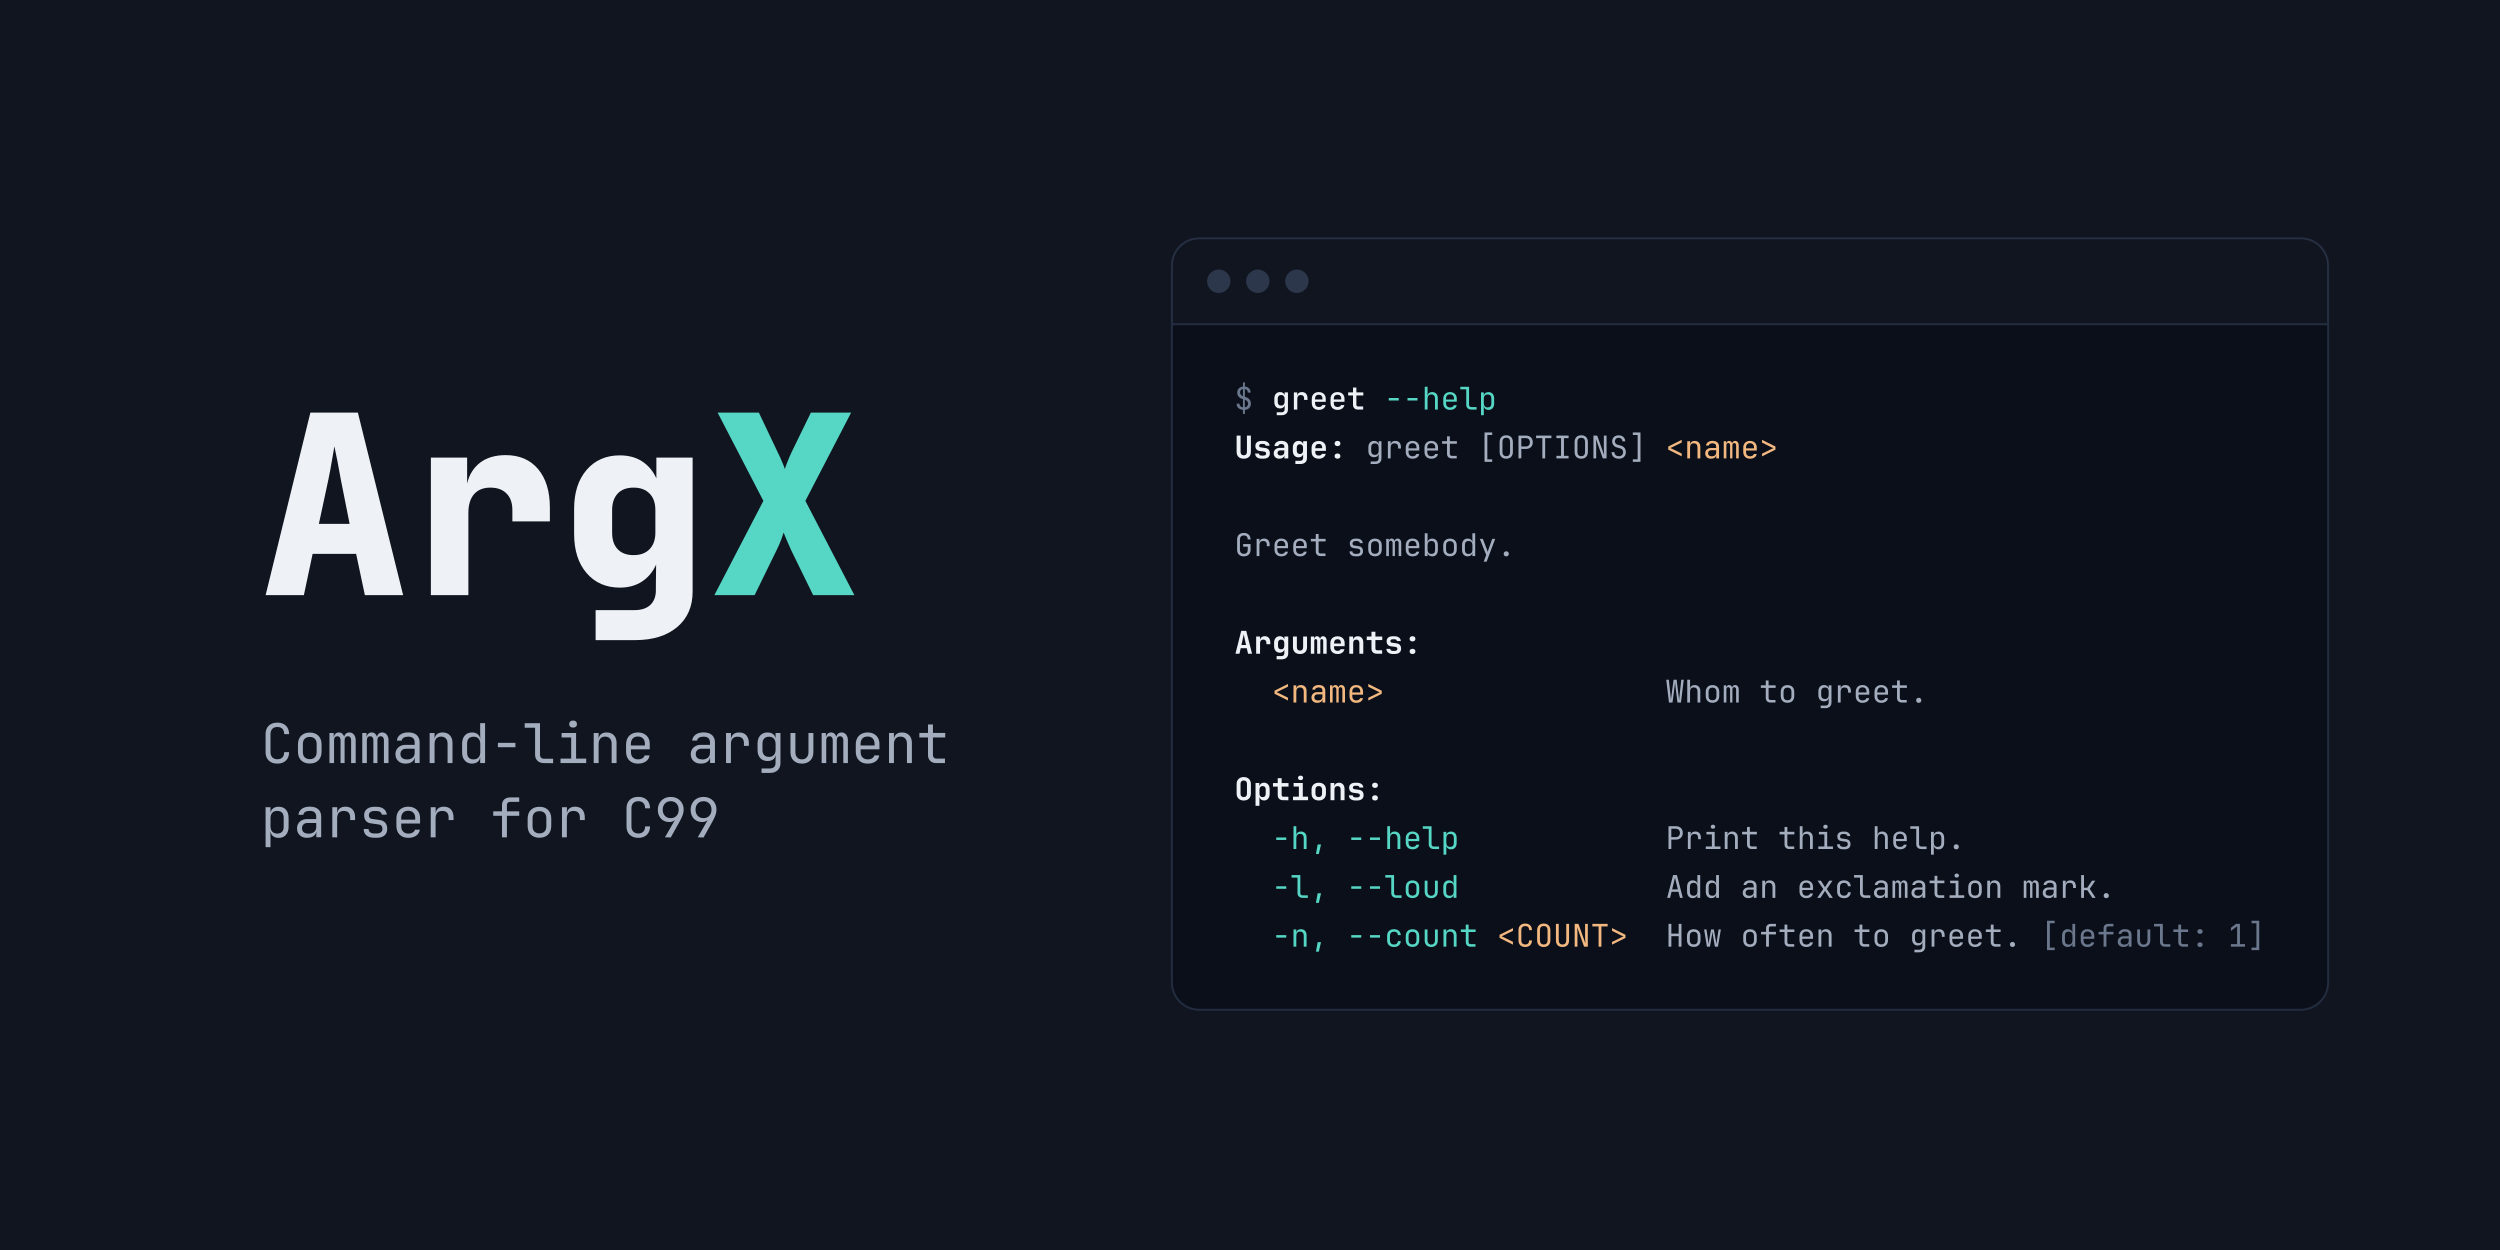
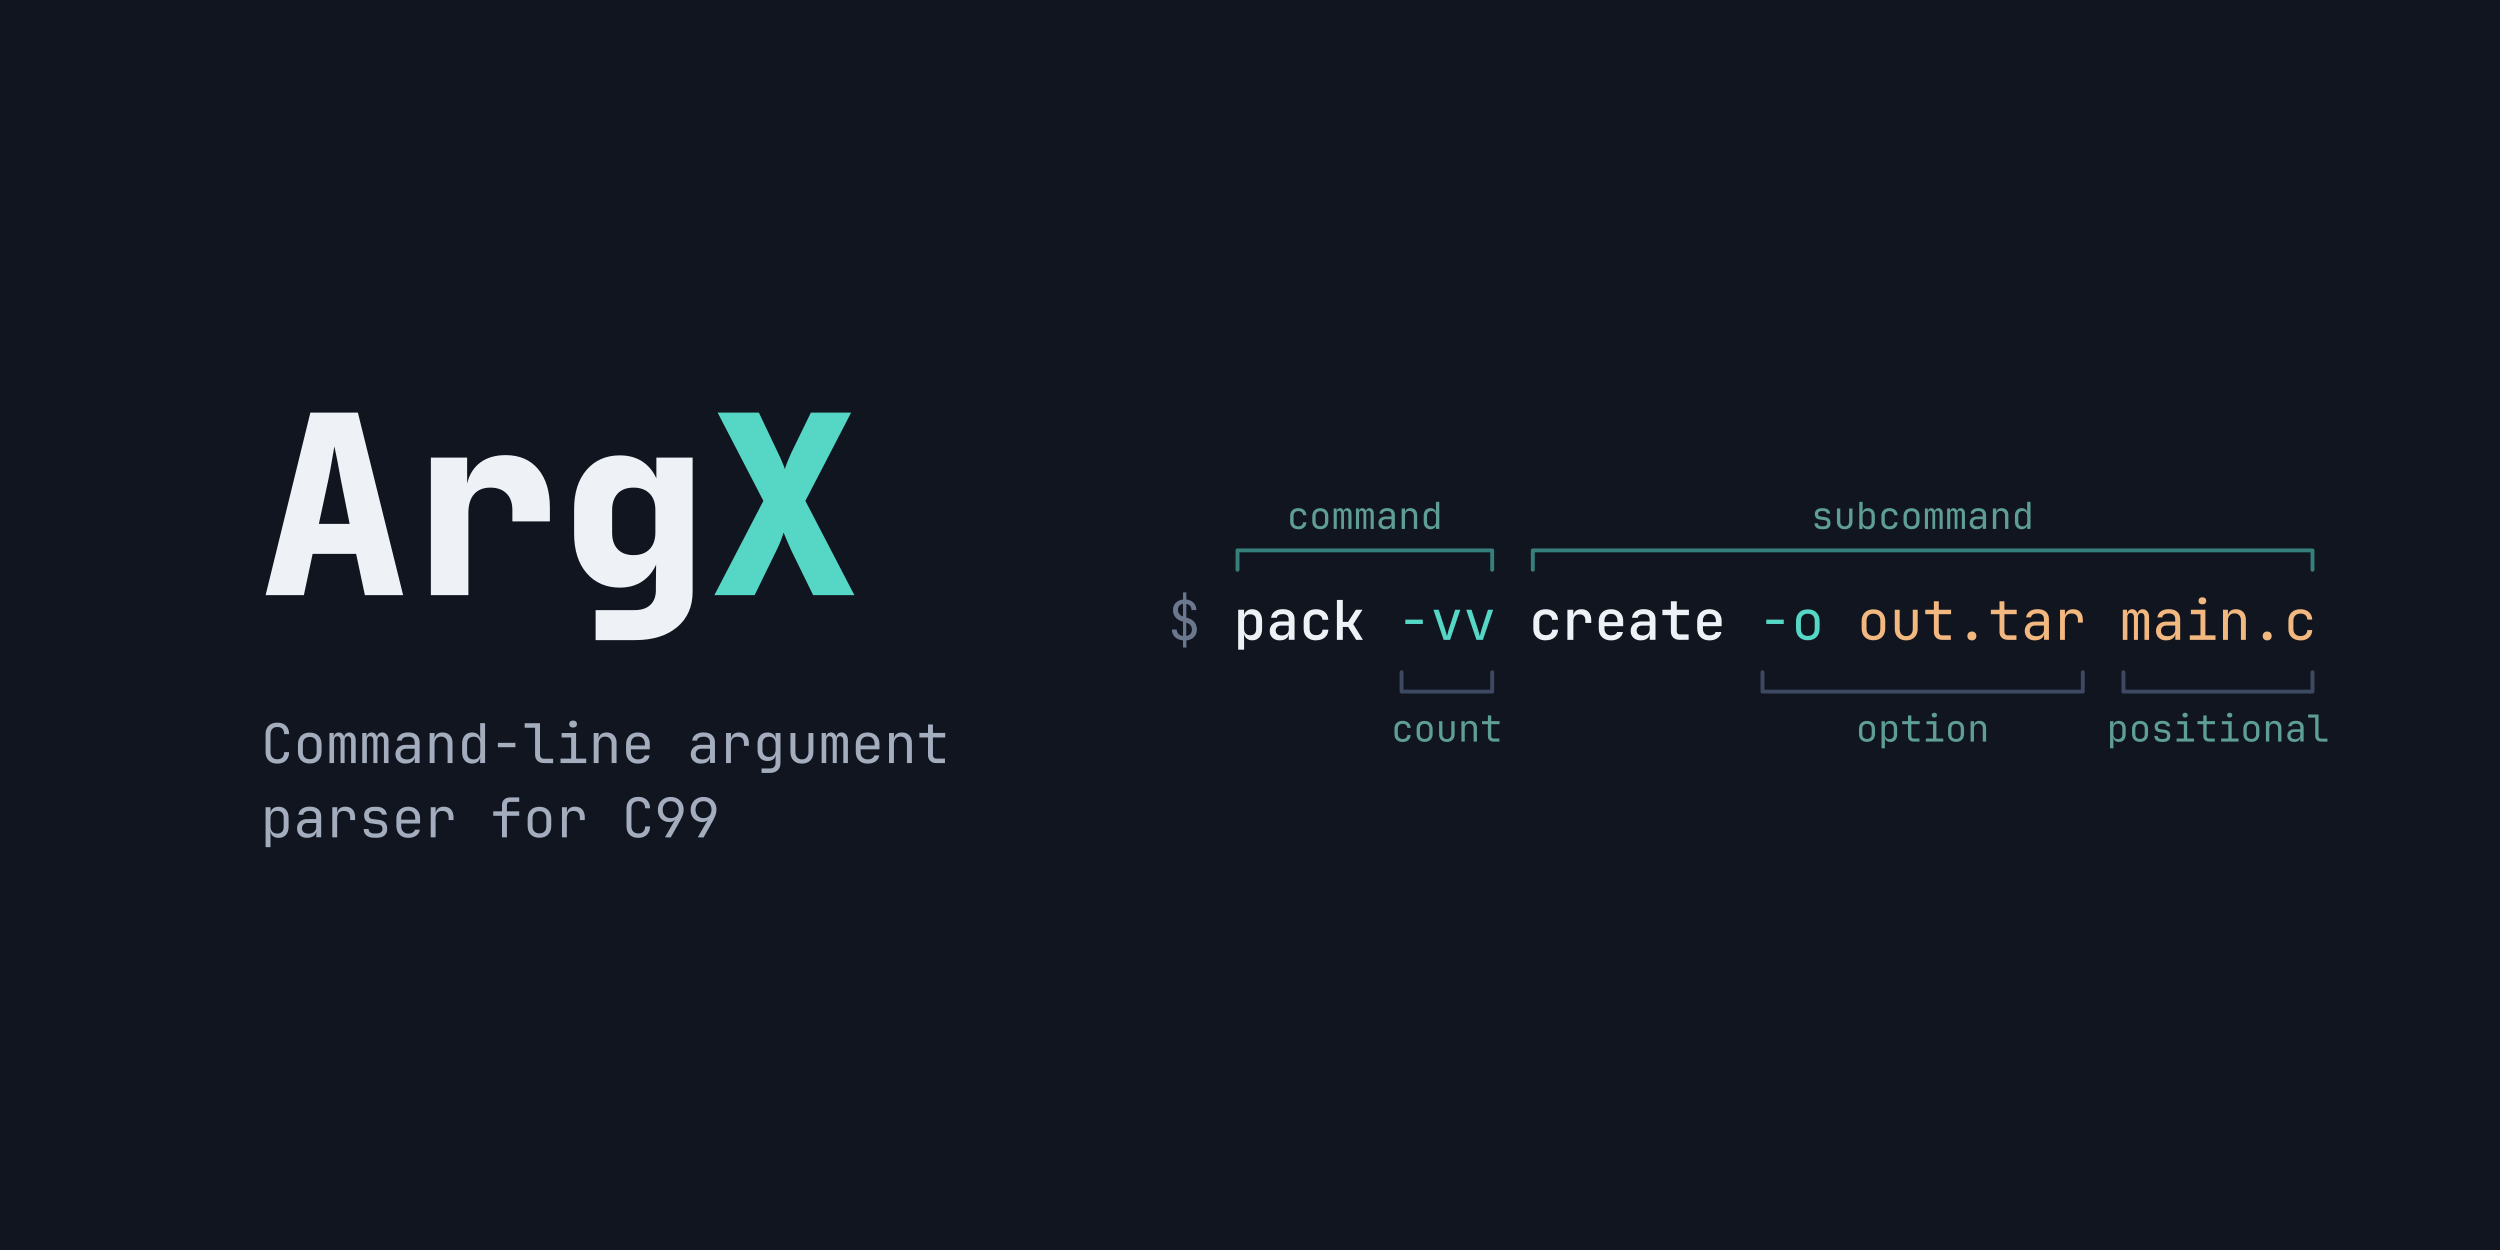
<svg xmlns="http://www.w3.org/2000/svg" width="1280" height="640" viewBox="0 0 1280 640" role="img" aria-labelledby="title desc">
  <defs>
    <path id="g0" d="m25 0l179 730l190 0l181-730l-153 0l-35 165l-174 0l-35-165zm213 285l123 0l-35 176q-7 38-14 76q-8 38-12 58q-4-21-10-58q-6-37-14-75z" />
    <path id="g1" d="m86 0l0 550l145 0l0-104q12 53 52 84q40 30 102 30q83 0 130-56q47-56 47-154l0-55l-150 0l0 45q0 43-23 66q-23 24-65 24q-42 0-65-26q-23-26-23-76l0-328z" />
    <path id="g2" d="m145-180l0 120l155 0q42 0 64 21q22 21 22 58l0 21l1 82q-20-44-57-68q-37-24-88-24q-83 0-133 58q-50 58-50 157l0 100q0 98 50 156q50 58 133 58q52 0 89-24q37-24 57-68l0 83l145 0l0-536q0-90-62-142q-62-52-168-52zm152 340q41 0 64 24q23 24 23 66l0 90q0 43-23 66q-23 24-64 24q-42 0-64-24q-22-24-22-66l0-90q0-43 22-66q22-24 64-24z" />
    <path id="g3" d="m20 0l196 377l-183 353l165 0l76-160q11-22 18-40q8-18 10-26q2 8 9 26q7 18 17 40l78 160l161 0l-183-353l196-377l-165 0l-88 180q-10 22-18 41q-8 19-12 29q-3-10-10-29q-7-19-18-41l-88-180z" />
    <path id="g4" d="m308-10q-100 0-158 56q-58 56-58 154l0 330q0 98 58 154q58 56 158 56q98 0 156-56q58-56 58-154l-90 0q0 62-32 96q-32 34-92 34q-59 0-92-34q-34-34-34-96l0-330q0-62 34-96q34-34 92-34q59 0 92 34q32 34 32 96l90 0q0-97-58-154q-58-56-156-56z" />
    <path id="g5" d="m300-8q-99 0-158 58q-58 58-58 162l0 126q0 105 58 162q58 58 158 58q100 0 158-58q58-58 58-162l0-126q0-104-58-162q-58-58-158-58zm0 80q59 0 92 33q34 33 34 97l0 146q0 64-34 97q-34 33-92 33q-58 0-92-33q-34-33-34-97l0-146q0-64 34-97q34-33 92-33z" />
    <path id="g6" d="m60 0l0 550l78 0l0-73l2 0q5 37 30 60q24 23 62 23q36 0 61-21q25-21 36-57l1 0q7 36 32 57q24 21 62 21q53 0 84-40q32-40 32-102l0-418l-84 0l0 419q0 33-16 52q-16 20-44 20q-27 0-43-19q-16-19-16-52l0-420l-74 0l0 419q0 33-16 52q-16 20-43 20q-28 0-44-19q-16-19-16-52l0-420z" />
    <path id="g7" d="m252-10q-85 0-135 48q-50 48-50 124q0 51 23 89q23 38 64 60q41 22 94 22l170 0l0 43q0 107-117 107q-52 0-84-19q-32-19-34-53l-90 0q5 65 60 108q56 42 148 42q100 0 154-48q54-48 54-134l0-378l-89 0l0 100l-2 0q-8-51-51-80q-43-30-114-30zm22 76q66 0 105 32q39 32 39 87l0 77l-160 0q-44 0-72-26q-28-26-28-70q0-46 30-72q30-26 84-26z" />
    <path id="g8" d="m92 0l0 550l90 0l0-105l1 0q7 55 45 85q38 30 101 30q83 0 132-51q49-51 49-139l0-370l-90 0l0 354q0 63-32 96q-32 34-86 34q-56 0-88-35q-32-35-32-99l0-350z" />
    <path id="g9" d="m268-10q-82 0-132 55q-50 55-50 149l0 161q0 95 49 150q49 55 132 55q62 0 102-31q40-31 48-84l1 0l-2 125l0 160l90 0l0-730l-90 0l0 105l-1 0q-7-54-47-84q-40-30-102-30zm30 78q56 0 88 35q32 35 32 97l0 150q0 62-32 97q-32 35-88 35q-57 0-89-30q-32-30-32-98l0-160q0-67 32-97q32-30 89-30z" />
    <path id="g10" d="m140 290l0 80l320 0l0-80z" />
    <path id="g11" d="m380 0q-73 0-116 42q-44 42-44 112l0 493l-190 0l0 82l280 0l0-575q0-34 19-54q19-20 51-20l170 0l0-82z" />
    <path id="g12" d="m85 0l0 82l195 0l0 386l-175 0l0 82l265 0l0-468l185 0l0-82zm230 649q-33 0-52 17q-19 17-19 46q0 30 19 48q19 18 52 18q33 0 52-18q19-18 19-48q0-29-19-46q-19-17-52-17z" />
    <path id="g13" d="m300-10q-97 0-156 58q-60 58-60 162l0 130q0 103 60 162q60 58 156 58q65 0 114-26q48-26 76-73q27-47 27-111l0-98l-344 0l0-52q0-61 35-96q35-36 93-36q50 0 82 20q32 20 40 52l90 0q-9-69-67-110q-58-40-145-40zm-128 332l256 0l0 28q0 65-34 100q-34 36-94 36q-61 0-94-36q-34-36-34-100z" />
    <path id="g14" d="m112 0l0 550l90 0l0-105l2 0q7 53 45 84q38 31 102 31q86 0 132-52q46-52 46-146l0-47l-90 0l0 47q0 120-117 120q-59 0-90-34q-31-34-31-98l0-350z" />
    <path id="g15" d="m161-180l0 82l155 0q47 0 74 26q27 26 27 72l0 50l2 90l-3 0q-8-49-47-76q-39-26-98-26q-85 0-134 54q-49 54-49 148l0 116q0 94 49 149q49 55 134 55q59 0 98-28q39-28 47-77l2 0l0 95l89 0l0-550q0-83-52-132q-52-48-140-48zm137 293q56 0 88 35q32 35 32 97l0 105q0 62-32 97q-32 35-88 35q-57 0-88-33q-32-33-32-89l0-125q0-56 32-89q32-33 88-33z" />
    <path id="g16" d="m299-10q-95 0-152 56q-57 56-57 154l0 350l90 0l0-350q0-60 32-96q32-36 87-36q56 0 88 36q32 36 32 96l0 350l90 0l0-350q0-97-58-154q-58-56-153-56z" />
    <path id="g17" d="m355 0q-68 0-109 40q-41 40-41 106l0 323l-158 0l0 82l158 0l0 155l90 0l0-155l225 0l0-82l-225 0l0-323q0-28 16-46q16-18 44-18l160 0l0-82z" />
    <path id="g18" d="m92-180l0 730l90 0l0-105l1 0q7 54 47 84q40 30 102 30q83 0 132-54q49-54 49-150l0-161q0-95-49-150q-49-55-132-55q-62 0-102 31q-40 31-47 84l-3 0l2-125l0-160zm210 248q57 0 89 30q32 30 32 97l0 160q0 68-32 98q-32 30-89 30q-55 0-88-35q-32-35-32-97l0-150q0-62 32-97q32-35 88-35z" />
    <path id="g19" d="m278-8q-92 0-142 42q-50 42-50 118l90 0q0-38 27-60q27-22 76-22l44 0q50 0 78 22q28 22 28 62q0 71-65 80l-152 22q-56 8-87 46q-31 38-31 102q0 72 50 113q50 41 136 41l44 0q80 0 130-40q50-40 54-104l-91 0q-2 29-28 48q-26 19-66 19l-44 0q-46 0-72-21q-26-21-26-57q0-58 53-66l142-20q140-20 140-164q0-77-50-120q-50-42-142-42z" />
    <path id="g20" d="m215 0l0 393l-160 0l0 82l160 0l0 115q0 65 41 102q41 38 113 38l161 0l0-82l-161 0q-64 0-64-58l0-115l225 0l0-82l-225 0l0-393z" />
    <path id="g21" d="m195 0l180 313l-3 2q-10-16-37-26q-27-10-59-10q-63 0-110 28q-48 28-74 78q-27 50-27 116q0 71 30 124q30 53 83 83q53 30 122 30q71 0 124-30q53-30 83-82q30-52 30-122q0-48-18-98q-18-50-49-106l-169-303zm105 350q65 0 106 43q40 43 40 112q0 69-40 112q-40 43-106 43q-65 0-106-43q-40-43-40-112q0-69 40-112q40-43 106-43z" />
    <path id="g22" d="m275-140l0 131q-94 8-148 60q-54 52-56 138l90 0q0-49 30-80q30-31 84-38l0 262l-27 8q-75 23-116 77q-40 54-40 127q0 80 50 132q50 52 134 60l0 132l60 0l0-131q83-8 133-60q50-52 51-134l-90 0q0 47-24 76q-24 30-70 36l0-248l40-13q73-23 113-78q40-55 40-129q0-82-52-136q-52-54-140-63l0-131zm-93 694q0-45 24-78q24-33 69-47l0 229q-44-7-68-34q-24-27-24-70zm153-482q49 8 76 38q27 30 27 78q0 44-24 76q-24 32-68 46l-12 4z" />
-     <path id="g23" d="m156-180l0 93l155 0q45 0 71 25q26 25 26 68l0 41l2 92q-13-49-52-76q-38-27-96-27q-85 0-134 55q-49 55-49 151l0 111q0 95 49 151q49 56 134 56q57 0 95-27q38-27 51-76l0 93l106 0l0-546q0-85-54-134q-54-50-148-50zm142 307q51 0 80 32q30 32 30 88l0 100q0 56-30 88q-30 32-80 32q-53 0-82-30q-28-30-28-82l0-114q0-53 28-83q28-30 82-30z" />
-     <path id="g24" d="m104 0l0 550l107 0l0-108l0 0q8 55 47 86q39 32 103 32q85 0 132-53q47-53 47-149l0-49l-108 0l0 46q0 111-109 111q-54 0-82-32q-28-32-28-92l0-343z" />
-     <path id="g25" d="m300-10q-101 0-162 59q-61 59-61 161l0 130q0 102 61 161q61 59 162 59q68 0 118-26q50-26 78-74q28-48 28-112l0-99l-342 0l0-45q0-58 32-90q32-32 87-32q45 0 75 16q30 16 36 46l107 0q-11-70-70-112q-60-42-148-42zm-119 357l0-23l238 0l0 24q0 61-31 94q-31 33-88 33q-57 0-88-34q-31-34-31-94z" />
-     <path id="g26" d="m355 0q-73 0-116 42q-43 42-43 114l0 296l-155 0l0 98l155 0l0 155l108 0l0-155l222 0l0-98l-222 0l0-295q0-26 15-42q15-16 41-16l161 0l0-98z" />
-     <path id="g27" d="m92 0l0 730l90 0l0-285l1 0q7 55 45 85q38 30 101 30q83 0 132-51q49-51 49-139l0-370l-90 0l0 355q0 62-32 96q-32 34-86 34q-56 0-88-35q-32-35-32-99l0-350z" />
-     <path id="g28" d="m300-10q-107 0-168 58q-60 58-60 160l0 522l126 0l0-521q0-52 26-81q26-29 76-29q49 0 76 29q26 29 26 81l0 521l126 0l0-522q0-101-60-160q-60-58-168-58z" />
-     <path id="g29" d="m277-9q-98 0-155 44q-57 44-57 120l123 0q0-32 24-49q24-17 66-17l44 0q45 0 70 17q24 17 24 49q0 30-17 44q-17 14-52 20l-137 18q-66 9-102 51q-36 42-36 109q0 78 52 120q52 42 150 42l46 0q92 0 148-42q56-42 58-112l-124 0q-1 26-23 42q-22 16-59 16l-46 0q-40 0-61-16q-21-16-21-44q0-25 16-37q16-12 46-15l129-18q76-9 114-54q38-44 38-120q0-80-54-124q-54-44-160-44z" />
-     <path id="g30" d="m239-10q-84 0-132 48q-48 48-48 124q0 80 55 128q55 48 151 48l134 0l0 39q0 83-97 83q-44 0-70-17q-26-17-29-48l-120 0q4 74 62 120q58 46 158 46q105 0 163-49q58-49 58-138l0-373l-122 0l0 103q-7-53-50-83q-43-30-112-30zm40 102q55 0 87 27q32 27 32 72l0 65l-128 0q-41 0-65-23q-24-23-24-59q0-37 26-60q26-22 72-22z" />
-     <path id="g31" d="m152-180l0 104l155 0q44 0 68 24q24 24 24 64l0 33l2 86q-17-46-54-72q-38-26-92-26q-84 0-134 56q-50 56-50 154l0 107q0 96 50 153q50 57 134 57q54 0 92-26q38-26 54-72l0 88l122 0l0-542q0-87-58-138q-58-50-156-50zm145 320q48 0 74 28q26 28 26 80l0 96q0 51-26 80q-26 28-74 28q-48 0-74-28q-26-28-26-76l0-104q0-49 26-76q26-28 74-28z" />
-     <path id="g32" d="m301-10q-70 0-122 27q-52 27-80 76q-28 50-28 116l0 130q0 67 28 116q28 50 80 76q52 27 122 27q69 0 120-27q52-27 80-76q28-48 28-114l0-100l-340 0l0-38q0-56 29-84q29-28 82-28q39 0 66 14q28 14 32 40l124 0q-13-71-74-114q-61-42-149-42zm-111 354l0-19l220 1l0 19q0 57-28 88q-28 31-81 31q-55 0-83-32q-28-32-28-88z" />
-     <path id="g33" d="m300 393q-43 0-68 23q-25 23-25 61q0 37 25 60q25 23 68 23q43 0 68-23q25-23 25-60q0-38-25-61q-25-23-68-23zm0-403q-43 0-68 23q-25 23-25 60q0 38 25 61q25 23 68 23q43 0 68-23q25-23 25-61q0-37-25-60q-25-23-68-23z" />
-     <path id="g34" d="m205-110l0 940l245 0l0-80l-155 0l0-780l155 0l0-80z" />
-     <path id="g35" d="m300-10q-98 0-155 57q-57 57-57 163l0 310q0 106 57 163q57 57 155 57q98 0 155-57q57-57 57-162l0-311q0-106-57-163q-57-57-155-57zm0 81q59 0 90 34q32 34 32 96l0 330q0 62-32 96q-32 34-90 34q-58 0-90-34q-32-34-32-96l0-330q0-62 32-96q32-34 90-34z" />
-     <path id="g36" d="m92 0l0 730l235 0q102 0 162-58q60-58 60-156q0-98-60-156q-60-58-162-58l-145 0l0-300zm90 381l145 0q59 0 94 36q36 36 36 98q0 62-36 98q-36 36-94 36l-145 0z" />
-     <path id="g37" d="m255 0l0 648l-200 0l0 82l490 0l0-82l-200 0l0-648z" />
-     <path id="g38" d="m105 0l0 82l149 0l0 566l-149 0l0 82l390 0l0-82l-149 0l0-566l149 0l0-82z" />
-     <path id="g39" d="m90 0l0 730l120 0l223-625q-2 25-4 62q-2 36-4 77q-2 40-2 76l0 410l87 0l0-730l-120 0l-222 625q2-24 4-60q2-36 4-77q2-40 2-78l0-410z" />
-     <path id="g40" d="m304-10q-106 0-169 56q-63 56-63 154l90 0q0-61 39-96q39-34 103-34q62 0 99 36q37 36 37 94q0 44-24 76q-24 32-68 44l-111 31q-69 20-108 72q-40 52-40 122q0 58 26 102q26 44 73 68q47 24 108 24q62 0 110-24q48-24 74-68q27-44 27-100l-90 0q0 50-34 82q-34 32-87 32q-53 0-86-32q-33-32-33-82q0-40 22-68q22-28 60-40l114-32q73-20 114-76q40-56 40-132q0-96-61-153q-61-57-163-57z" />
-     <path id="g41" d="m150-110l0 80l155 0l0 780l-155 0l0 80l245 0l0-940z" />
-     <path id="g42" d="m515 65l-430 215l0 100l430 215l0-87l-310-152q-19-9-36-16q-16-6-24-8q9-2 26-8q17-6 34-16l310-153z" />
-     <path id="g43" d="m85 65l0 87l310 152q19 9 36 16q16 6 24 8q-9 2-26 9q-17 7-34 15l-310 153l0 90l430-215l0-100z" />
-     <path id="g44" d="m304-10q-100 0-158 56q-58 56-58 154l0 330q0 98 58 154q58 56 158 56q98 0 156-56q58-56 58-154l-90 0q0 62-32 96q-32 34-92 34q-59 0-92-33q-34-33-34-95l0-331q0-62 34-96q34-34 92-34q59 0 92 34q32 34 32 96l0 100l-148 0l0 82l238 0l0-182q0-97-58-154q-58-56-156-56z" />
-     <path id="g45" d="m332-10q-62 0-102 30q-40 30-47 84l-1 0l0-105l-90 0l0 730l90 0l0-160l-2-125l1 0q8 53 48 84q40 31 102 31q83 0 132-55q49-55 49-150l0-161q0-94-49-149q-49-55-132-55zm-30 78q57 0 89 30q32 30 32 97l0 160q0 68-32 98q-32 30-89 30q-55 0-88-35q-32-35-32-97l0-150q0-62 32-97q32-35 88-35z" />
-     <path id="g46" d="m178-180l81 214l-205 516l97 0l130-340q8-20 15-42q7-22 10-38q3 16 10 38q7 22 14 42l121 340l95 0l-274-730z" />
-     <path id="g47" d="m300-10q-37 0-60 22q-22 22-22 57q0 37 22 60q22 23 60 23q37 0 60-23q22-23 22-60q0-35-22-57q-22-22-60-22z" />
-     <path id="g48" d="m35 0l184 730l161 0l185-730l-128 0l-40 177l-194 0l-40-177zm191 279l148 0l-44 196q-11 49-19 88q-8 40-11 58q-3-18-11-58q-8-40-19-88z" />
-     <path id="g49" d="m97 0l0 550l122 0l0-107q10 54 50 86q40 32 102 32q84 0 131-54q47-54 47-151l0-52l-125 0l0 46q0 50-26 76q-26 26-74 26q-50 0-76-30q-26-30-26-85l0-337z" />
-     <path id="g50" d="m300-10q-105 0-165 58q-60 58-60 160l0 342l125 0l0-341q0-52 26-81q26-29 74-29q47 0 74 29q26 29 26 81l0 341l125 0l0-342q0-101-61-160q-61-58-164-58z" />
-     <path id="g51" d="m47 0l0 550l104 0l0-80l3 0q3 40 28 65q25 25 63 25q37 0 63-24q26-24 35-64q4 40 30 64q26 24 64 24q50 0 83-40q33-40 33-102l0-419l-110 0l0 410q0 27-12 42q-12 16-36 16q-45 0-45-58l0-410l-100 0l0 410q0 27-12 42q-12 16-34 16q-48 0-48-58l0-410z" />
-     <path id="g52" d="m77 0l0 550l122 0l0-103q10 52 49 82q39 30 99 30q81 0 130-54q48-54 48-145l0-361l-125 0l0 346q0 51-26 78q-26 28-72 28q-47 0-74-28q-26-28-26-80l0-344z" />
-     <path id="g53" d="m355 0q-77 0-122 44q-46 44-46 120l0 272l-152 0l0 113l152 0l0 155l126 0l0-155l219 0l0-113l-219 0l0-269q0-24 14-40q14-16 38-16l163 0l0-113z" />
-     <path id="g54" d="m107 0l-87 730l83 0l57-540q4-33 6-68q2-36 3-56q2 21 6 56q4 36 8 68l72 540l97 0l66-540q4-33 8-68q4-36 6-56q2 21 4 56q2 36 6 68l59 540l79 0l-89-730l-113 0l-66 550q-4 34-6 66q-2 32-4 50q-2-18-4-50q-2-32-7-66l-71-550z" />
-     <path id="g55" d="m300-10q-105 0-166 60q-62 60-62 166l0 298q0 106 62 166q62 60 166 60q105 0 166-60q62-60 62-165l0-299q0-106-62-166q-62-60-166-60zm0 110q51 0 77 28q26 28 26 78l0 318q0 51-26 78q-26 28-77 28q-51 0-77-28q-26-28-26-78l0-318q0-51 26-78q26-28 77-28z" />
-     <path id="g56" d="m77-180l0 730l122 0l0-101q15 52 54 82q39 30 97 30q53 0 94-26q40-26 63-74q22-48 22-110l0-149q0-95-49-153q-49-58-130-58q-58 0-98 30q-40 30-54 84l4-130l0-154zm226 278q48 0 74 26q26 26 26 80l0 142q0 54-26 80q-26 26-74 26q-48 0-74-29q-26-29-26-82l0-132q0-53 26-82q26-29 74-29z" />
-     <path id="g57" d="m76 0l0 113l188 0l0 324l-168 0l0 113l293 0l0-437l169 0l0-113zm242 642q-38 0-60 20q-22 20-22 52q0 33 22 52q22 20 60 20q38 0 60-20q22-20 22-52q0-33-22-52q-22-20-60-20z" />
-     <path id="g58" d="m300-9q-106 0-168 60q-62 60-62 160l0 128q0 102 62 161q62 59 168 59q106 0 168-59q62-59 62-161l0-128q0-101-62-160q-62-60-168-60zm0 109q50 0 78 28q28 28 28 80l0 136q0 52-28 80q-28 28-78 28q-50 0-78-28q-28-28-28-80l0-136q0-52 28-80q28-28 78-28z" />
-     <path id="g59" d="m210-160l55 306l108 0l-70-306z" />
-     <path id="g60" d="m50 0l190 730l121 0l189-730l-91 0l-48 194l-221 0l-48-194zm158 270l184 0l-56 225q-16 64-25 107q-9 43-11 56q-2-13-11-56q-9-43-25-106z" />
-     <path id="g61" d="m50 0l195 283l-183 267l106 0l109-170q7-11 14-24q6-13 10-21q3 8 10 21q6 13 14 24l109 170l106 0l-183-268l194-282l-106 0l-118 180q-7 11-14 26q-6 14-12 24q-4-9-12-24q-8-14-16-26l-118-180z" />
-     <path id="g62" d="m308-10q-100 0-160 56q-60 56-60 154l0 150q0 98 60 154q60 56 160 56q95 0 154-51q58-51 62-139l-90 0q-3 53-36 82q-33 28-89 28q-59 0-94-34q-36-34-36-96l0-151q0-62 36-96q36-34 94-34q56 0 89 29q33 29 36 81l90 0q-3-88-62-139q-58-51-154-51z" />
-     <path id="g63" d="m97 0l0 730l90 0l0-407l105 0l154 227l103 0l-177-262l187-288l-105 0l-160 245l-107 0l0-245z" />
-     <path id="g64" d="m300-10q-102 0-156 56q-54 56-54 154l0 530l90 0l0-530q0-60 30-95q30-35 90-35q60 0 90 35q30 35 30 95l0 530l90 0l0-530q0-98-54-154q-54-56-156-56z" />
-     <path id="g65" d="m93 0l0 730l90 0l0-312l234 0l0 312l90 0l0-730l-90 0l0 336l-234 0l0-336z" />
-     <path id="g66" d="m121 0l-90 550l78 0l56-388q3-22 6-48q3-26 4-44q2 17 4 44q2 26 6 48l69 388l90 0l69-388q4-22 8-48q4-26 4-44q2 17 5 44q3 26 6 48l58 388l74 0l-94-550l-99 0l-63 380q-4 28-8 60q-4 32-6 48q-1-17-5-48q-4-32-9-60l-66-380z" />
-     <path id="g67" d="m300 412q-41 0-62 20q-21 20-21 54q0 34 21 54q21 20 62 20q41 0 62-20q21-20 21-54q0-34-21-54q-21-20-62-20zm0-422q-41 0-62 20q-21 20-21 54q0 34 21 54q21 20 62 20q41 0 62-20q21-20 21-54q0-34-21-54q-21-20-62-20z" />
-     <path id="g68" d="m90 0l0 82l198 0l0 570l-198-148l0 103l165 123l123 0l0-648l162 0l0-82z" />
+     <path id="g23" d="m84-180l0 730l107 0l0-104q11 54 50 84q40 30 100 30q82 0 131-56q49-56 49-150l0-155q0-95-49-152q-49-56-131-56q-60 0-100 32q-40 32-51 86l-1 0l3-131l0-157zm219 264q52 0 81 28q29 28 29 88l0 151q0 60-29 88q-29 28-81 28q-52 0-82-32q-30-32-30-88l0-141q0-58 30-90q30-32 82-32z" />
+     <path id="g24" d="m245-10q-84 0-134 48q-50 48-50 124q0 78 53 126q53 48 141 48l152 0l0 40q0 95-107 95q-48 0-77-18q-29-18-31-50l-106 0q5 69 62 114q57 44 153 44q102 0 158-48q56-48 56-136l0-376l-106 0l0 103l-1 0q-7-53-50-83q-43-30-114-30zm31 89q61 0 96 30q36 30 36 80l0 71l-144 0q-43 0-68-25q-26-25-26-64q0-42 28-66q28-24 78-24z" />
+     <path id="g25" d="m308-10q-103 0-165 57q-62 57-62 156l0 144q0 99 62 156q62 57 165 57q100 0 160-52q60-52 64-142l-107 0q-3 47-34 73q-32 26-82 26q-55 0-87-30q-32-30-32-86l0-145q0-57 32-88q32-30 87-30q52 0 83 26q31 26 34 74l107 0q-4-90-64-142q-60-52-160-52z" />
+     <path id="g26" d="m89 0l0 730l108 0l0-401l97 0l142 221l121 0l-169-264l177-286l-124 0l-146 236l-98 0l0-236z" />
+     <path id="g27" d="m241 0l-187 550l97 0l120-370q11-33 19-64q8-30 12-48q5 17 12 48q7 30 17 64l120 370l95 0l-187-550z" />
+     <path id="g28" d="m308-10q-100 0-160 56q-60 56-60 154l0 150q0 98 60 154q60 56 160 56q95 0 154-51q58-51 62-139l-90 0q-3 53-36 82q-33 28-89 28q-59 0-94-34q-36-34-36-96l0-151q0-62 36-96q36-34 94-34q56 0 89 29q33 29 36 81l90 0q-3-88-62-139q-58-51-154-51z" />
+     <path id="g29" d="m104 0l0 550l107 0l0-108l0 0q8 55 47 86q39 32 103 32q85 0 132-53q47-53 47-149l0-49l-108 0l0 46q0 111-109 111q-54 0-82-32q-28-32-28-92l0-343z" />
+     <path id="g30" d="m300-10q-101 0-162 59q-61 59-61 161l0 130q0 102 61 161q61 59 162 59q68 0 118-26q50-26 78-74q28-48 28-112l0-99l-342 0l0-45q0-58 32-90q32-32 87-32q45 0 75 16q30 16 36 46l107 0q-11-70-70-112q-60-42-148-42zm-119 357l0-23l238 0l0 24q0 61-31 94q-31 33-88 33q-57 0-88-34q-31-34-31-94z" />
+     <path id="g31" d="m355 0q-73 0-116 42q-43 42-43 114l0 296l-155 0l0 98l155 0l0 155l108 0l0-155l222 0l0-98l-222 0l0-295q0-26 15-42q15-16 41-16l161 0l0-98z" />
+     <path id="g32" d="m300-10q-37 0-60 22q-22 22-22 57q0 37 22 60q22 23 60 23q37 0 60-23q22-23 22-60q0-35-22-57q-22-22-60-22z" />
+     <path id="g33" d="m332-10q-62 0-102 30q-40 30-47 84l-1 0l0-105l-90 0l0 730l90 0l0-160l-2-125l1 0q8 53 48 84q40 31 102 31q83 0 132-55q49-55 49-150l0-161q0-94-49-149q-49-55-132-55zm-30 78q57 0 89 30q32 30 32 97l0 160q0 68-32 98q-32 30-89 30q-55 0-88-35q-32-35-32-97l0-150q0-62 32-97q32-35 88-35z" />
  </defs>
  <rect width="1280" height="640" fill="#10151f" />
  <g transform="translate(132.8 304.7) scale(0.128 -0.128)">
    <g fill="#eef2f7">
      <use href="#g0" />
      <use href="#g1" x="600" />
      <use href="#g2" x="1200" />
    </g>
    <g fill="#56d6c4">
      <use href="#g3" x="1800" />
    </g>
  </g>
  <g transform="translate(133.4 390.7) scale(0.028 -0.028)">
    <g fill="#a3adbd">
      <use href="#g4" />
      <use href="#g5" x="600" />
      <use href="#g6" x="1200" />
      <use href="#g6" x="1800" />
      <use href="#g7" x="2400" />
      <use href="#g8" x="3000" />
      <use href="#g9" x="3600" />
      <use href="#g10" x="4200" />
      <use href="#g11" x="4800" />
      <use href="#g12" x="5400" />
      <use href="#g8" x="6000" />
      <use href="#g13" x="6600" />
      <use href="#g7" x="7800" />
      <use href="#g14" x="8400" />
      <use href="#g15" x="9000" />
      <use href="#g16" x="9600" />
      <use href="#g6" x="10200" />
      <use href="#g13" x="10800" />
      <use href="#g8" x="11400" />
      <use href="#g17" x="12000" />
    </g>
  </g>
  <g transform="translate(133.4 428.7) scale(0.028 -0.028)">
    <g fill="#a3adbd">
      <use href="#g18" />
      <use href="#g7" x="600" />
      <use href="#g14" x="1200" />
      <use href="#g19" x="1800" />
      <use href="#g13" x="2400" />
      <use href="#g14" x="3000" />
      <use href="#g20" x="4200" />
      <use href="#g5" x="4800" />
      <use href="#g14" x="5400" />
      <use href="#g4" x="6600" />
      <use href="#g21" x="7200" />
      <use href="#g21" x="7800" />
    </g>
  </g>
-   <rect x="600" y="122" width="592" height="395" rx="14" fill="#0a0f1a" fill-opacity="0.92" stroke="#232d40" />
-   <path d="M614 122h564a14 14 0 0 1 14 14v30h-592v-30a14 14 0 0 1 14-14z" fill="#ffffff" fill-opacity="0.025" />
-   <path d="M600 166h592" stroke="#232d40" />
-   <circle cx="624" cy="144.0" r="6" fill="#2c374b" />
-   <circle cx="644" cy="144.0" r="6" fill="#2c374b" />
-   <circle cx="664" cy="144.0" r="6" fill="#2c374b" />
-   <g transform="translate(632.0 209.7) scale(0.016 -0.016)">
+   <g transform="translate(598.0 327.6) scale(0.028 -0.028)">
    <g fill="#6b778c">
      <use href="#g22" />
    </g>
+   </g>
+   <g transform="translate(631.6 327.6) scale(0.028 -0.028)">
    <g fill="#eef2f7">
-       <use href="#g23" x="1200" />
-       <use href="#g24" x="1800" />
-       <use href="#g25" x="2400" />
-       <use href="#g25" x="3000" />
-       <use href="#g26" x="3600" />
-     </g>
+       <use href="#g23" />
+       <use href="#g24" x="600" />
+       <use href="#g25" x="1200" />
+       <use href="#g26" x="1800" />
+     </g>
+   </g>
+   <g transform="translate(715.6 327.6) scale(0.028 -0.028)">
    <g fill="#56d6c4">
-       <use href="#g10" x="4800" />
-       <use href="#g10" x="5400" />
-       <use href="#g27" x="6000" />
-       <use href="#g13" x="6600" />
-       <use href="#g11" x="7200" />
-       <use href="#g18" x="7800" />
-     </g>
-   </g>
-   <g transform="translate(632.0 234.7) scale(0.016 -0.016)">
+       <use href="#g10" />
+       <use href="#g27" x="600" />
+       <use href="#g27" x="1200" />
+     </g>
+   </g>
+   <path d="M717.6 344.2v9.9H764.0v-9.9" fill="none" stroke="#3d4960" stroke-width="2" stroke-linecap="round" stroke-linejoin="round" />
+   <g transform="translate(712.3 379.7) scale(0.019 -0.019)">
+     <g fill="#5e9e97">
+       <use href="#g28" />
+       <use href="#g5" x="600" />
+       <use href="#g16" x="1200" />
+       <use href="#g8" x="1800" />
+       <use href="#g17" x="2400" />
+     </g>
+   </g>
+   <g transform="translate(782.8 327.6) scale(0.028 -0.028)">
    <g fill="#eef2f7">
-       <use href="#g28" />
+       <use href="#g25" />
      <use href="#g29" x="600" />
      <use href="#g30" x="1200" />
-       <use href="#g31" x="1800" />
+       <use href="#g24" x="1800" />
+       <use href="#g31" x="2400" />
+       <use href="#g30" x="3000" />
+     </g>
+   </g>
+   <g transform="translate(900.4 327.6) scale(0.028 -0.028)">
+     <g fill="#56d6c4">
+       <use href="#g10" />
+       <use href="#g5" x="600" />
+     </g>
+     <g fill="#f2b880">
+       <use href="#g5" x="1800" />
+       <use href="#g16" x="2400" />
+       <use href="#g17" x="3000" />
+       <use href="#g32" x="3600" />
+       <use href="#g17" x="4200" />
+       <use href="#g7" x="4800" />
+       <use href="#g14" x="5400" />
+     </g>
+   </g>
+   <path d="M902.4 344.2v9.9H1066.4v-9.9" fill="none" stroke="#3d4960" stroke-width="2" stroke-linecap="round" stroke-linejoin="round" />
+   <g transform="translate(950.2 379.7) scale(0.019 -0.019)">
+     <g fill="#5e9e97">
+       <use href="#g5" />
+       <use href="#g18" x="600" />
+       <use href="#g17" x="1200" />
+       <use href="#g12" x="1800" />
+       <use href="#g5" x="2400" />
+       <use href="#g8" x="3000" />
+     </g>
+   </g>
+   <g transform="translate(1085.2 327.6) scale(0.028 -0.028)">
+     <g fill="#f2b880">
+       <use href="#g6" />
+       <use href="#g7" x="600" />
+       <use href="#g12" x="1200" />
+       <use href="#g8" x="1800" />
      <use href="#g32" x="2400" />
-       <use href="#g33" x="3000" />
-     </g>
-     <g fill="#a3adbd">
-       <use href="#g15" x="4200" />
-       <use href="#g14" x="4800" />
-       <use href="#g13" x="5400" />
-       <use href="#g13" x="6000" />
-       <use href="#g17" x="6600" />
-       <use href="#g34" x="7800" />
-       <use href="#g35" x="8400" />
-       <use href="#g36" x="9000" />
-       <use href="#g37" x="9600" />
-       <use href="#g38" x="10200" />
-       <use href="#g35" x="10800" />
-       <use href="#g39" x="11400" />
-       <use href="#g40" x="12000" />
-       <use href="#g41" x="12600" />
-     </g>
-     <g fill="#f2b880">
-       <use href="#g42" x="13800" />
-       <use href="#g8" x="14400" />
-       <use href="#g7" x="15000" />
-       <use href="#g6" x="15600" />
-       <use href="#g13" x="16200" />
-       <use href="#g43" x="16800" />
-     </g>
-   </g>
-   <g transform="translate(632.0 284.7) scale(0.016 -0.016)">
-     <g fill="#a3adbd">
-       <use href="#g44" />
-       <use href="#g14" x="600" />
-       <use href="#g13" x="1200" />
-       <use href="#g13" x="1800" />
+       <use href="#g28" x="3000" />
+     </g>
+   </g>
+   <path d="M1087.2 344.2v9.9H1184.0v-9.9" fill="none" stroke="#3d4960" stroke-width="2" stroke-linecap="round" stroke-linejoin="round" />
+   <g transform="translate(1078.6 379.7) scale(0.019 -0.019)">
+     <g fill="#5e9e97">
+       <use href="#g18" />
+       <use href="#g5" x="600" />
+       <use href="#g19" x="1200" />
+       <use href="#g12" x="1800" />
      <use href="#g17" x="2400" />
-       <use href="#g19" x="3600" />
-       <use href="#g5" x="4200" />
-       <use href="#g6" x="4800" />
-       <use href="#g13" x="5400" />
-       <use href="#g45" x="6000" />
-       <use href="#g5" x="6600" />
-       <use href="#g9" x="7200" />
-       <use href="#g46" x="7800" />
-       <use href="#g47" x="8400" />
-     </g>
-   </g>
-   <g transform="translate(632.0 334.7) scale(0.016 -0.016)">
-     <g fill="#eef2f7">
-       <use href="#g48" />
-       <use href="#g49" x="600" />
-       <use href="#g31" x="1200" />
-       <use href="#g50" x="1800" />
-       <use href="#g51" x="2400" />
-       <use href="#g32" x="3000" />
-       <use href="#g52" x="3600" />
-       <use href="#g53" x="4200" />
-       <use href="#g29" x="4800" />
-       <use href="#g33" x="5400" />
-     </g>
-   </g>
-   <g transform="translate(632.0 359.7) scale(0.016 -0.016)">
-     <g fill="#f2b880">
-       <use href="#g42" x="1200" />
-       <use href="#g8" x="1800" />
+       <use href="#g12" x="3000" />
+       <use href="#g5" x="3600" />
+       <use href="#g8" x="4200" />
+       <use href="#g7" x="4800" />
+       <use href="#g11" x="5400" />
+     </g>
+   </g>
+   <path d="M633.6 291.7v-9.9H764.0v9.9" fill="none" stroke="#56d6c4" stroke-width="2" stroke-linecap="round" stroke-linejoin="round" stroke-opacity="0.55" />
+   <g transform="translate(658.9 270.8) scale(0.019 -0.019)">
+     <g fill="#5e9e97">
+       <use href="#g28" />
+       <use href="#g5" x="600" />
+       <use href="#g6" x="1200" />
+       <use href="#g6" x="1800" />
      <use href="#g7" x="2400" />
+       <use href="#g8" x="3000" />
+       <use href="#g9" x="3600" />
+     </g>
+   </g>
+   <path d="M784.8 291.7v-9.9H1184.0v9.9" fill="none" stroke="#56d6c4" stroke-width="2" stroke-linecap="round" stroke-linejoin="round" stroke-opacity="0.55" />
+   <g transform="translate(927.4 270.8) scale(0.019 -0.019)">
+     <g fill="#5e9e97">
+       <use href="#g19" />
+       <use href="#g16" x="600" />
+       <use href="#g33" x="1200" />
+       <use href="#g28" x="1800" />
+       <use href="#g5" x="2400" />
      <use href="#g6" x="3000" />
-       <use href="#g13" x="3600" />
-       <use href="#g43" x="4200" />
-     </g>
-     <g fill="#a3adbd">
-       <use href="#g54" x="13800" />
-       <use href="#g27" x="14400" />
-       <use href="#g5" x="15000" />
-       <use href="#g6" x="15600" />
-       <use href="#g17" x="16800" />
-       <use href="#g5" x="17400" />
-       <use href="#g15" x="18600" />
-       <use href="#g14" x="19200" />
-       <use href="#g13" x="19800" />
-       <use href="#g13" x="20400" />
-       <use href="#g17" x="21000" />
-       <use href="#g47" x="21600" />
-     </g>
-   </g>
-   <g transform="translate(632.0 409.7) scale(0.016 -0.016)">
-     <g fill="#eef2f7">
-       <use href="#g55" />
-       <use href="#g56" x="600" />
-       <use href="#g53" x="1200" />
-       <use href="#g57" x="1800" />
-       <use href="#g58" x="2400" />
-       <use href="#g52" x="3000" />
-       <use href="#g29" x="3600" />
-       <use href="#g33" x="4200" />
-     </g>
-   </g>
-   <g transform="translate(632.0 434.7) scale(0.016 -0.016)">
-     <g fill="#56d6c4">
-       <use href="#g10" x="1200" />
-       <use href="#g27" x="1800" />
-       <use href="#g59" x="2400" />
-       <use href="#g10" x="3600" />
-       <use href="#g10" x="4200" />
-       <use href="#g27" x="4800" />
-       <use href="#g13" x="5400" />
-       <use href="#g11" x="6000" />
-       <use href="#g18" x="6600" />
-     </g>
-     <g fill="#a3adbd">
-       <use href="#g36" x="13800" />
-       <use href="#g14" x="14400" />
-       <use href="#g12" x="15000" />
-       <use href="#g8" x="15600" />
-       <use href="#g17" x="16200" />
-       <use href="#g17" x="17400" />
-       <use href="#g27" x="18000" />
-       <use href="#g12" x="18600" />
-       <use href="#g19" x="19200" />
-       <use href="#g27" x="20400" />
-       <use href="#g13" x="21000" />
-       <use href="#g11" x="21600" />
-       <use href="#g18" x="22200" />
-       <use href="#g47" x="22800" />
-     </g>
-   </g>
-   <g transform="translate(632.0 459.7) scale(0.016 -0.016)">
-     <g fill="#56d6c4">
-       <use href="#g10" x="1200" />
-       <use href="#g11" x="1800" />
-       <use href="#g59" x="2400" />
-       <use href="#g10" x="3600" />
-       <use href="#g10" x="4200" />
-       <use href="#g11" x="4800" />
-       <use href="#g5" x="5400" />
-       <use href="#g16" x="6000" />
-       <use href="#g9" x="6600" />
-     </g>
-     <g fill="#a3adbd">
-       <use href="#g60" x="13800" />
-       <use href="#g9" x="14400" />
-       <use href="#g9" x="15000" />
-       <use href="#g7" x="16200" />
-       <use href="#g8" x="16800" />
-       <use href="#g13" x="18000" />
-       <use href="#g61" x="18600" />
-       <use href="#g62" x="19200" />
-       <use href="#g11" x="19800" />
-       <use href="#g7" x="20400" />
-       <use href="#g6" x="21000" />
-       <use href="#g7" x="21600" />
-       <use href="#g17" x="22200" />
-       <use href="#g12" x="22800" />
-       <use href="#g5" x="23400" />
-       <use href="#g8" x="24000" />
-       <use href="#g6" x="25200" />
-       <use href="#g7" x="25800" />
-       <use href="#g14" x="26400" />
-       <use href="#g63" x="27000" />
-       <use href="#g47" x="27600" />
-     </g>
-   </g>
-   <g transform="translate(632.0 484.7) scale(0.016 -0.016)">
-     <g fill="#56d6c4">
-       <use href="#g10" x="1200" />
-       <use href="#g8" x="1800" />
-       <use href="#g59" x="2400" />
-       <use href="#g10" x="3600" />
-       <use href="#g10" x="4200" />
-       <use href="#g62" x="4800" />
-       <use href="#g5" x="5400" />
-       <use href="#g16" x="6000" />
-       <use href="#g8" x="6600" />
-       <use href="#g17" x="7200" />
-     </g>
-     <g fill="#f2b880">
-       <use href="#g42" x="8400" />
-       <use href="#g4" x="9000" />
-       <use href="#g35" x="9600" />
-       <use href="#g64" x="10200" />
-       <use href="#g39" x="10800" />
-       <use href="#g37" x="11400" />
-       <use href="#g43" x="12000" />
-     </g>
-     <g fill="#a3adbd">
-       <use href="#g65" x="13800" />
-       <use href="#g5" x="14400" />
-       <use href="#g66" x="15000" />
-       <use href="#g5" x="16200" />
-       <use href="#g20" x="16800" />
-       <use href="#g17" x="17400" />
-       <use href="#g13" x="18000" />
-       <use href="#g8" x="18600" />
-       <use href="#g17" x="19800" />
-       <use href="#g5" x="20400" />
-       <use href="#g15" x="21600" />
-       <use href="#g14" x="22200" />
-       <use href="#g13" x="22800" />
-       <use href="#g13" x="23400" />
-       <use href="#g17" x="24000" />
-       <use href="#g47" x="24600" />
-     </g>
-     <g fill="#6b778c">
-       <use href="#g34" x="25800" />
-       <use href="#g9" x="26400" />
-       <use href="#g13" x="27000" />
-       <use href="#g20" x="27600" />
-       <use href="#g7" x="28200" />
-       <use href="#g16" x="28800" />
-       <use href="#g11" x="29400" />
-       <use href="#g17" x="30000" />
-       <use href="#g67" x="30600" />
-       <use href="#g68" x="31800" />
-       <use href="#g41" x="32400" />
+       <use href="#g6" x="3600" />
+       <use href="#g7" x="4200" />
+       <use href="#g8" x="4800" />
+       <use href="#g9" x="5400" />
    </g>
  </g>
</svg>
